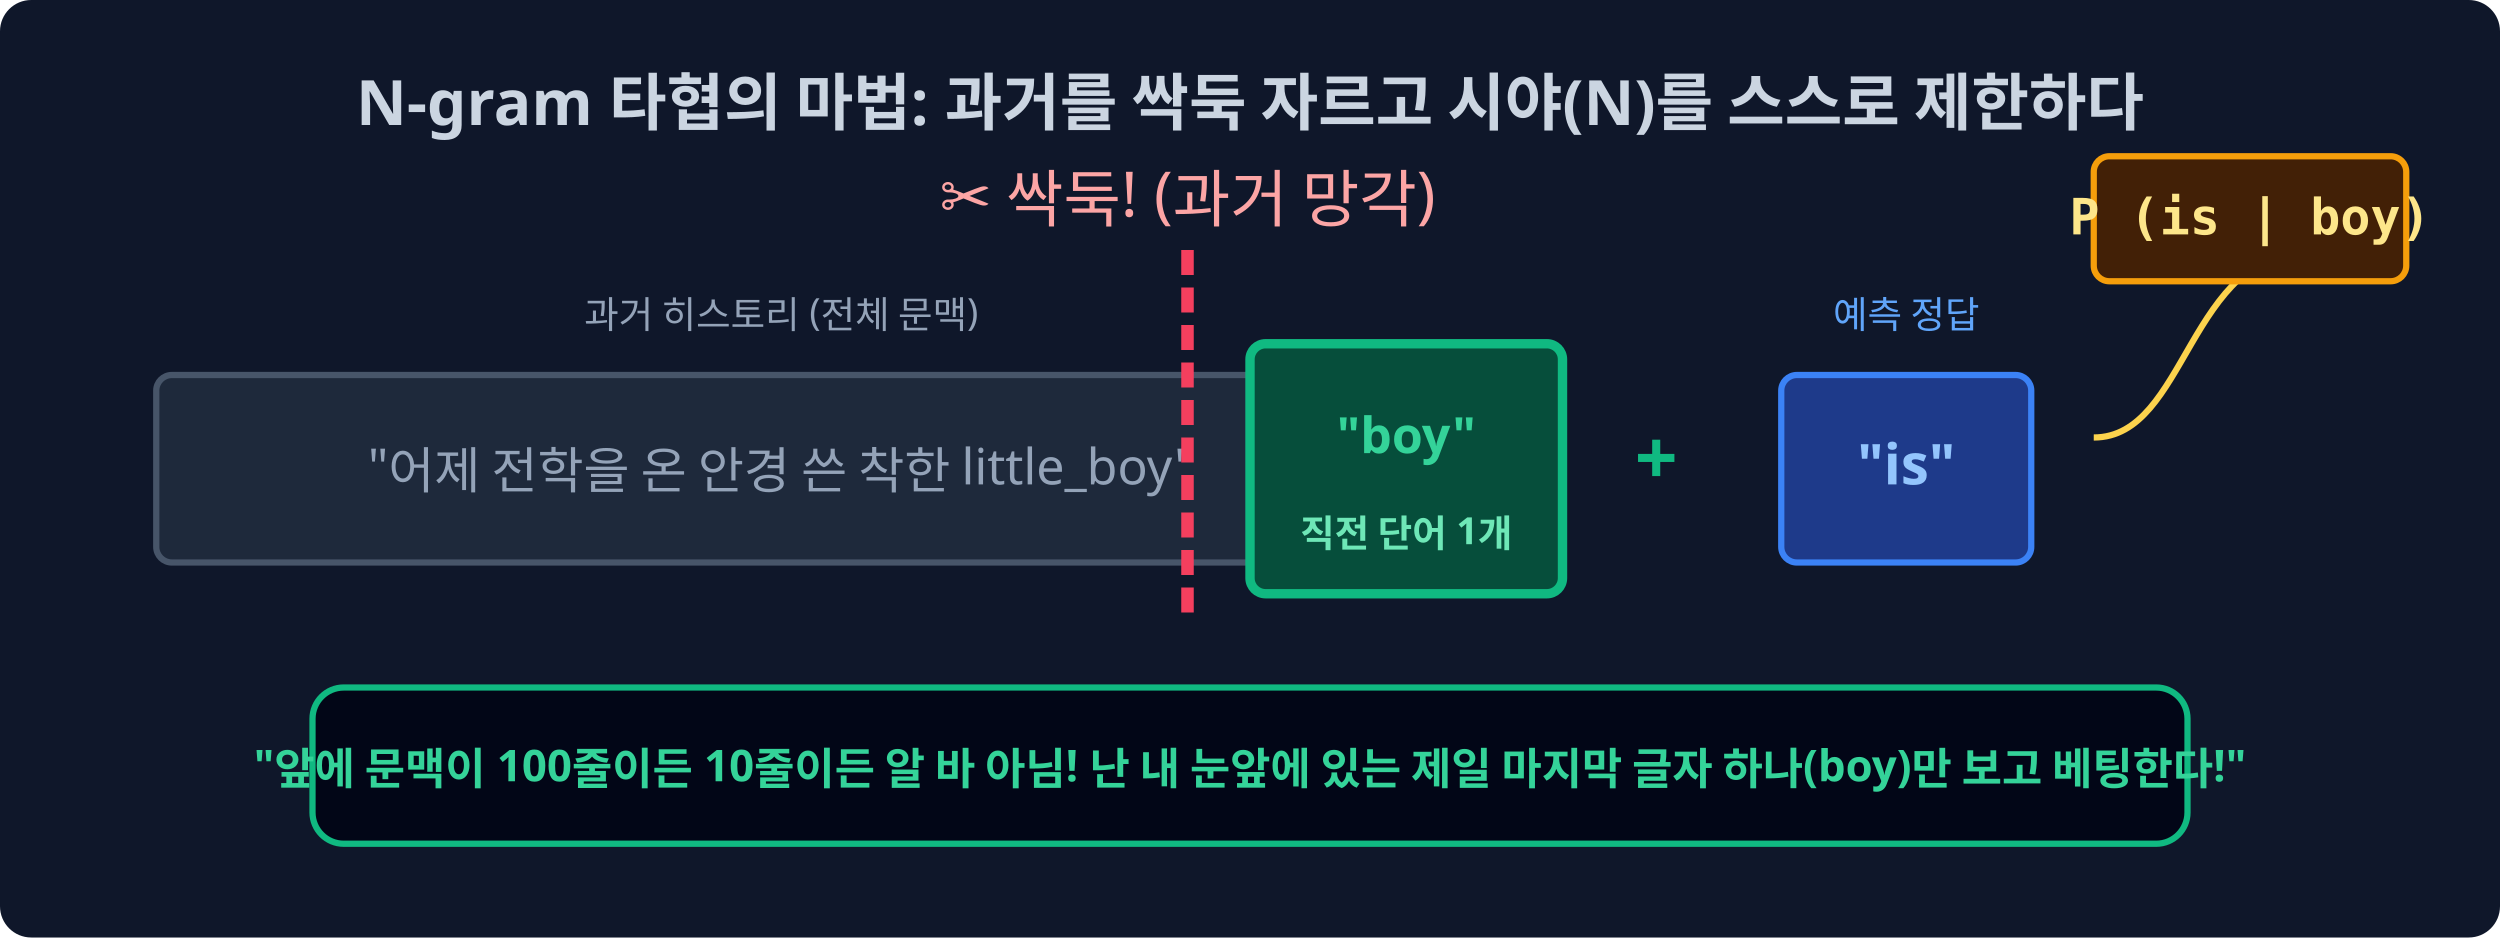
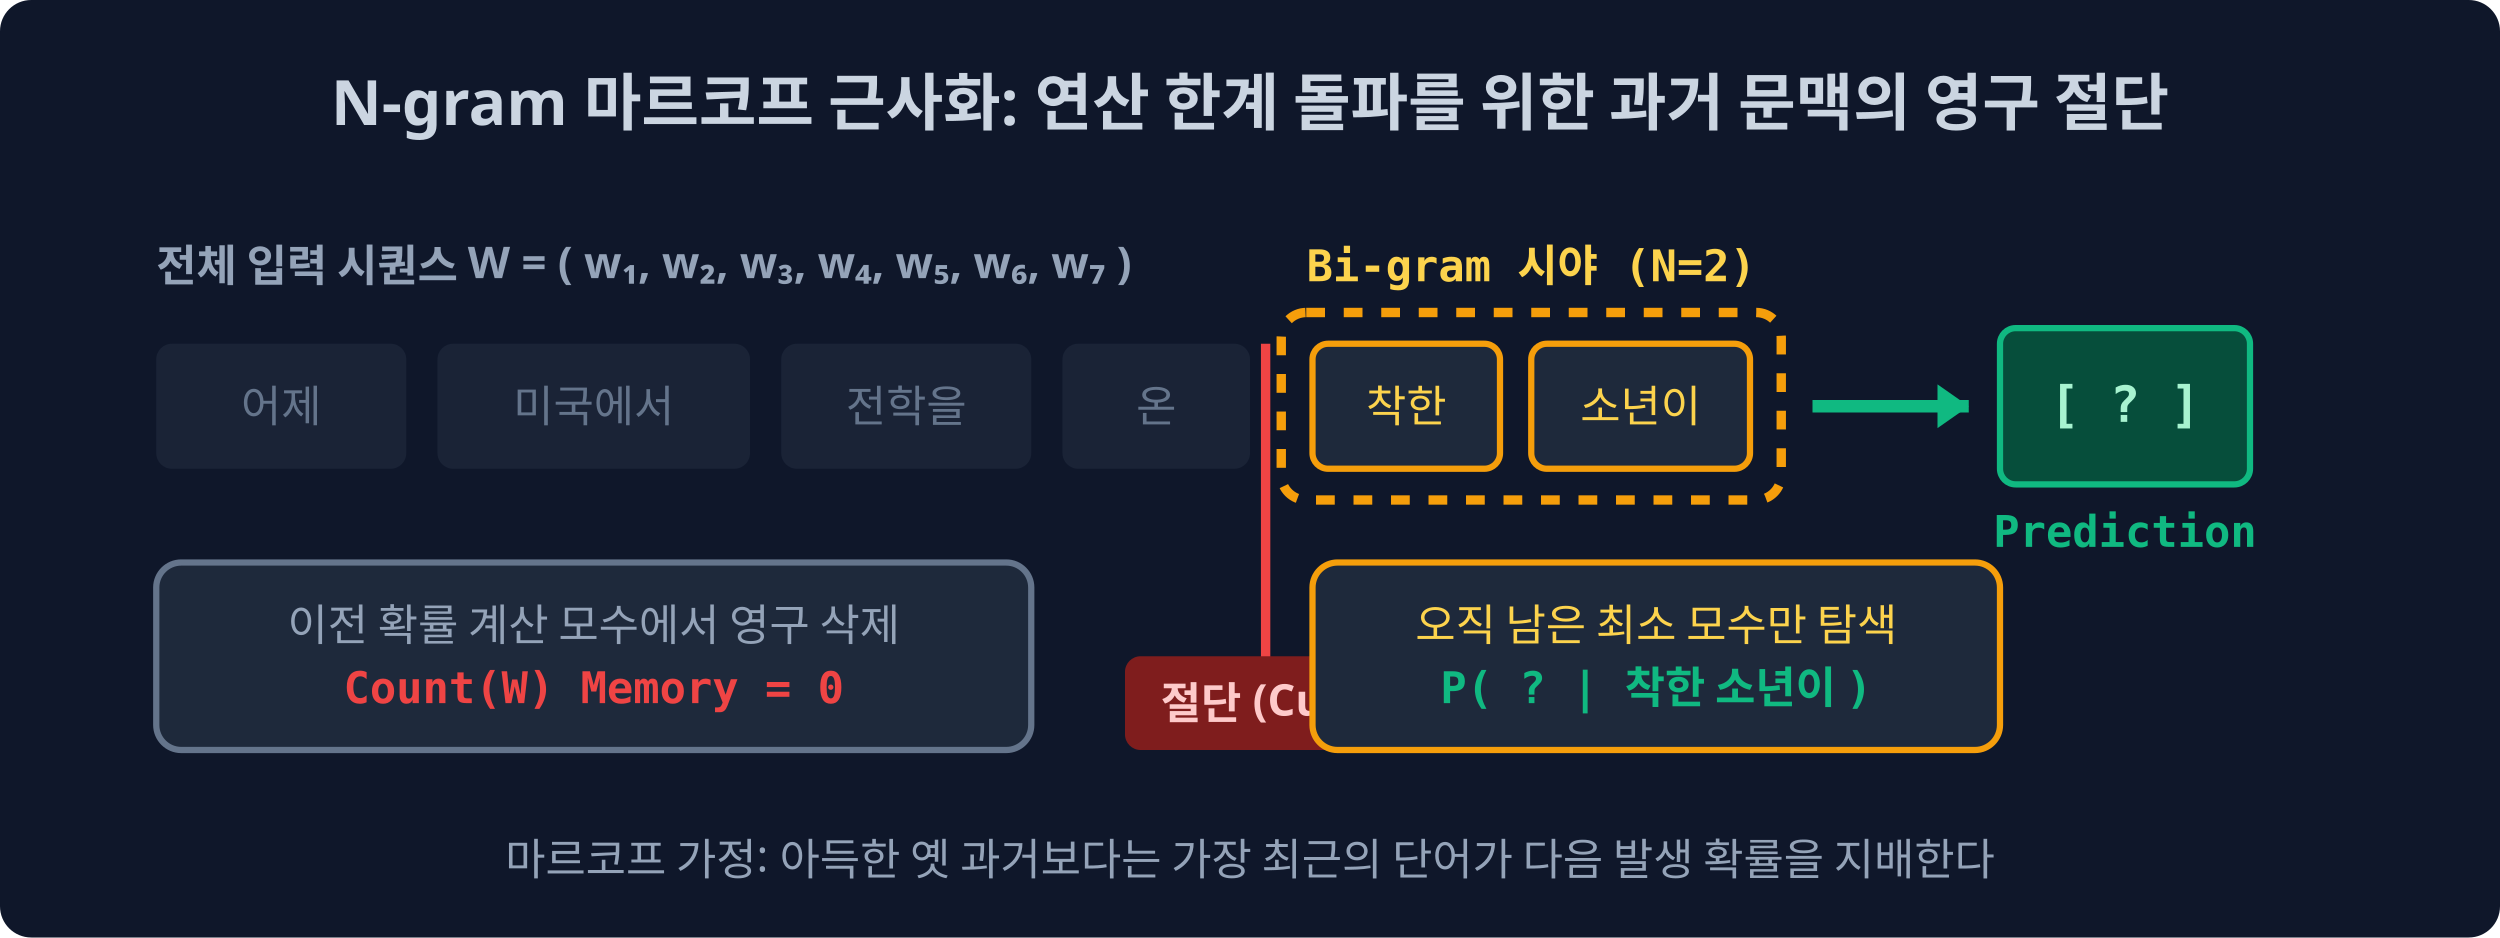
<svg xmlns="http://www.w3.org/2000/svg" viewBox="0 0 800 300">
  <rect width="800" height="300" fill="#0f172a" rx="10" />
-   <text x="400" y="40" fill="#cbd5e1" font-family="sans-serif" font-size="20" font-weight="bold" text-anchor="middle">N-gram 타협의 마법: 과거를 싹둑 자르고 시야(N)를 스스로 제한하다</text>
-   <rect x="50" y="120" width="400" height="60" fill="#1e293b" stroke="#475569" stroke-width="2" rx="5" />
-   <text x="250" y="155" fill="#94a3b8" font-family="sans-serif" font-size="16" text-anchor="middle">"어제 전학을 온 안경 쓴 착한 little_boy"</text>
-   <text x="250" y="105" fill="#94a3b8" font-family="sans-serif" font-size="12" text-anchor="middle">과거 히스토리 (전체 문맥)</text>
-   <line x1="380" y1="80" x2="380" y2="200" stroke="#f43f5e" stroke-width="4" stroke-dasharray="8,4" />
-   <text x="380" y="70" fill="#fca5a5" font-family="sans-serif" font-size="20" text-anchor="middle">✂️ 싹둑! (과거 망각)</text>
-   <rect x="400" y="110" width="100" height="80" fill="#064e3b" stroke="#10b981" stroke-width="3" rx="5" />
-   <text x="450" y="145" fill="#34d399" font-family="sans-serif" font-size="16" font-weight="bold" text-anchor="middle">"boy"</text>
-   <text x="450" y="175" fill="#6ee7b7" font-family="sans-serif" font-size="12" font-weight="bold" text-anchor="middle">직전 단어 1개</text>
-   <text x="530" y="155" fill="#10b981" font-family="sans-serif" font-size="24" font-weight="bold" text-anchor="middle">+</text>
-   <rect x="570" y="120" width="80" height="60" fill="#1e3a8a" stroke="#3b82f6" stroke-width="2" rx="5" />
-   <text x="610" y="155" fill="#93c5fd" font-family="sans-serif" font-size="18" font-weight="bold" text-anchor="middle">"is"</text>
-   <text x="610" y="105" fill="#60a5fa" font-family="sans-serif" font-size="12" text-anchor="middle">예측 정답</text>
-   <path d="M 670 140 C 700 140 700 80 740 80" stroke="#fcd34d" stroke-width="2" fill="none" marker-end="url(#arrow)" />
-   <rect x="670" y="50" width="100" height="40" fill="#422006" stroke="#f59e0b" stroke-width="2" rx="5" />
-   <text x="720" y="75" fill="#fde68a" font-family="monospace" font-size="16" font-weight="bold" text-anchor="middle">P (is | boy)</text>
-   <rect x="100" y="220" width="600" height="50" fill="#020617" stroke="#10b981" stroke-width="2" rx="10" />
-   <text x="400" y="250" fill="#34d399" font-family="sans-serif" font-size="14" font-weight="bold" text-anchor="middle">"앞에 문맥이 100줄이든 10줄이든 알 바 아님! 난 내 눈앞에 있는 제일 마지막 글자 하나(boy)만 보고 베팅한다!"</text>
+   <text x="400" y="40" fill="#cbd5e1" font-family="sans-serif" font-size="20" font-weight="bold" text-anchor="middle">N-gram 마르코프 근사화: 연산 한계 돌파를 위한 과거 문맥의 영구 절단</text>
+   <text x="50" y="90" fill="#94a3b8" font-family="sans-serif" font-size="14" font-weight="bold">전체 입력 시퀀스 W = ( w₁, w₂, w₃, w₄, w₅, w₆, w₇ )</text>
+   <rect x="50" y="110" width="80" height="40" fill="#334155" fill-opacity="0.3" rx="5" />
+   <text x="90" y="135" fill="#64748b" font-family="sans-serif" font-size="14" text-anchor="middle">어제</text>
+   <rect x="140" y="110" width="100" height="40" fill="#334155" fill-opacity="0.3" rx="5" />
+   <text x="190" y="135" fill="#64748b" font-family="sans-serif" font-size="14" text-anchor="middle">미국에서</text>
+   <rect x="250" y="110" width="80" height="40" fill="#334155" fill-opacity="0.3" rx="5" />
+   <text x="290" y="135" fill="#64748b" font-family="sans-serif" font-size="14" text-anchor="middle">전학을</text>
+   <rect x="340" y="110" width="60" height="40" fill="#334155" fill-opacity="0.3" rx="5" />
+   <text x="370" y="135" fill="#64748b" font-family="sans-serif" font-size="14" text-anchor="middle">온</text>
+   <rect x="410" y="100" width="160" height="60" fill="none" stroke="#f59e0b" stroke-width="3" stroke-dasharray="6,6" rx="8" />
+   <text x="490" y="90" fill="#fcd34d" font-family="monospace" font-size="14" font-weight="bold" text-anchor="middle">Bi-gram 시야 (N=2)</text>
+   <rect x="420" y="110" width="60" height="40" fill="#1e293b" stroke="#f59e0b" stroke-width="2" rx="5" />
+   <text x="450" y="135" fill="#fcd34d" font-family="sans-serif" font-size="14" text-anchor="middle">착한</text>
+   <rect x="490" y="110" width="70" height="40" fill="#1e293b" stroke="#f59e0b" stroke-width="2" rx="5" />
+   <text x="525" y="135" fill="#fcd34d" font-family="sans-serif" font-size="14" text-anchor="middle">소년이</text>
+   <path d="M 580 130 L 630 130" stroke="#10b981" stroke-width="4" />
+   <polygon points="620,123 630,130 620,137" fill="#10b981" />
+   <rect x="640" y="105" width="80" height="50" fill="#064e3b" stroke="#10b981" stroke-width="2" rx="5" />
+   <text x="680" y="135" fill="#a7f3d0" font-family="monospace" font-size="16" font-weight="bold" text-anchor="middle">[ ? ]</text>
+   <text x="680" y="175" fill="#10b981" font-family="monospace" font-size="14" font-weight="bold" text-anchor="middle">Prediction</text>
+   <line x1="405" y1="110" x2="405" y2="230" stroke="#ef4444" stroke-width="3" />
+   <rect x="360" y="210" width="90" height="30" fill="#7f1d1d" rx="5" />
+   <text x="405" y="230" fill="#fecaca" font-family="sans-serif" font-size="14" font-weight="bold" text-anchor="middle">절단 (Cut!)</text>
+   <rect x="50" y="180" width="280" height="60" fill="#1e293b" stroke="#64748b" stroke-width="2" rx="8" />
+   <text x="190" y="205" fill="#94a3b8" font-family="sans-serif" font-size="14" text-anchor="middle">이전 확률 계산 모수에서 영구 삭제</text>
+   <text x="190" y="225" fill="#ef4444" font-family="monospace" font-size="14" font-weight="bold" text-anchor="middle">Count(W) Memory = 0</text>
+   <rect x="420" y="180" width="220" height="60" fill="#1e293b" stroke="#f59e0b" stroke-width="2" rx="8" />
+   <text x="530" y="205" fill="#fcd34d" font-family="sans-serif" font-size="14" text-anchor="middle">오직 남은 최소 모수만 탐색</text>
+   <text x="530" y="225" fill="#10b981" font-family="monospace" font-size="14" font-weight="bold" text-anchor="middle">P( ? | 착한 소년이 )</text>
+   <text x="400" y="280" fill="#94a3b8" font-family="sans-serif" font-size="14" text-anchor="middle">마르코프 가정: 아득한 옛 과거보다는 가장 최근의 단어가 다음 발생 확률을 지배한다</text>
</svg>
